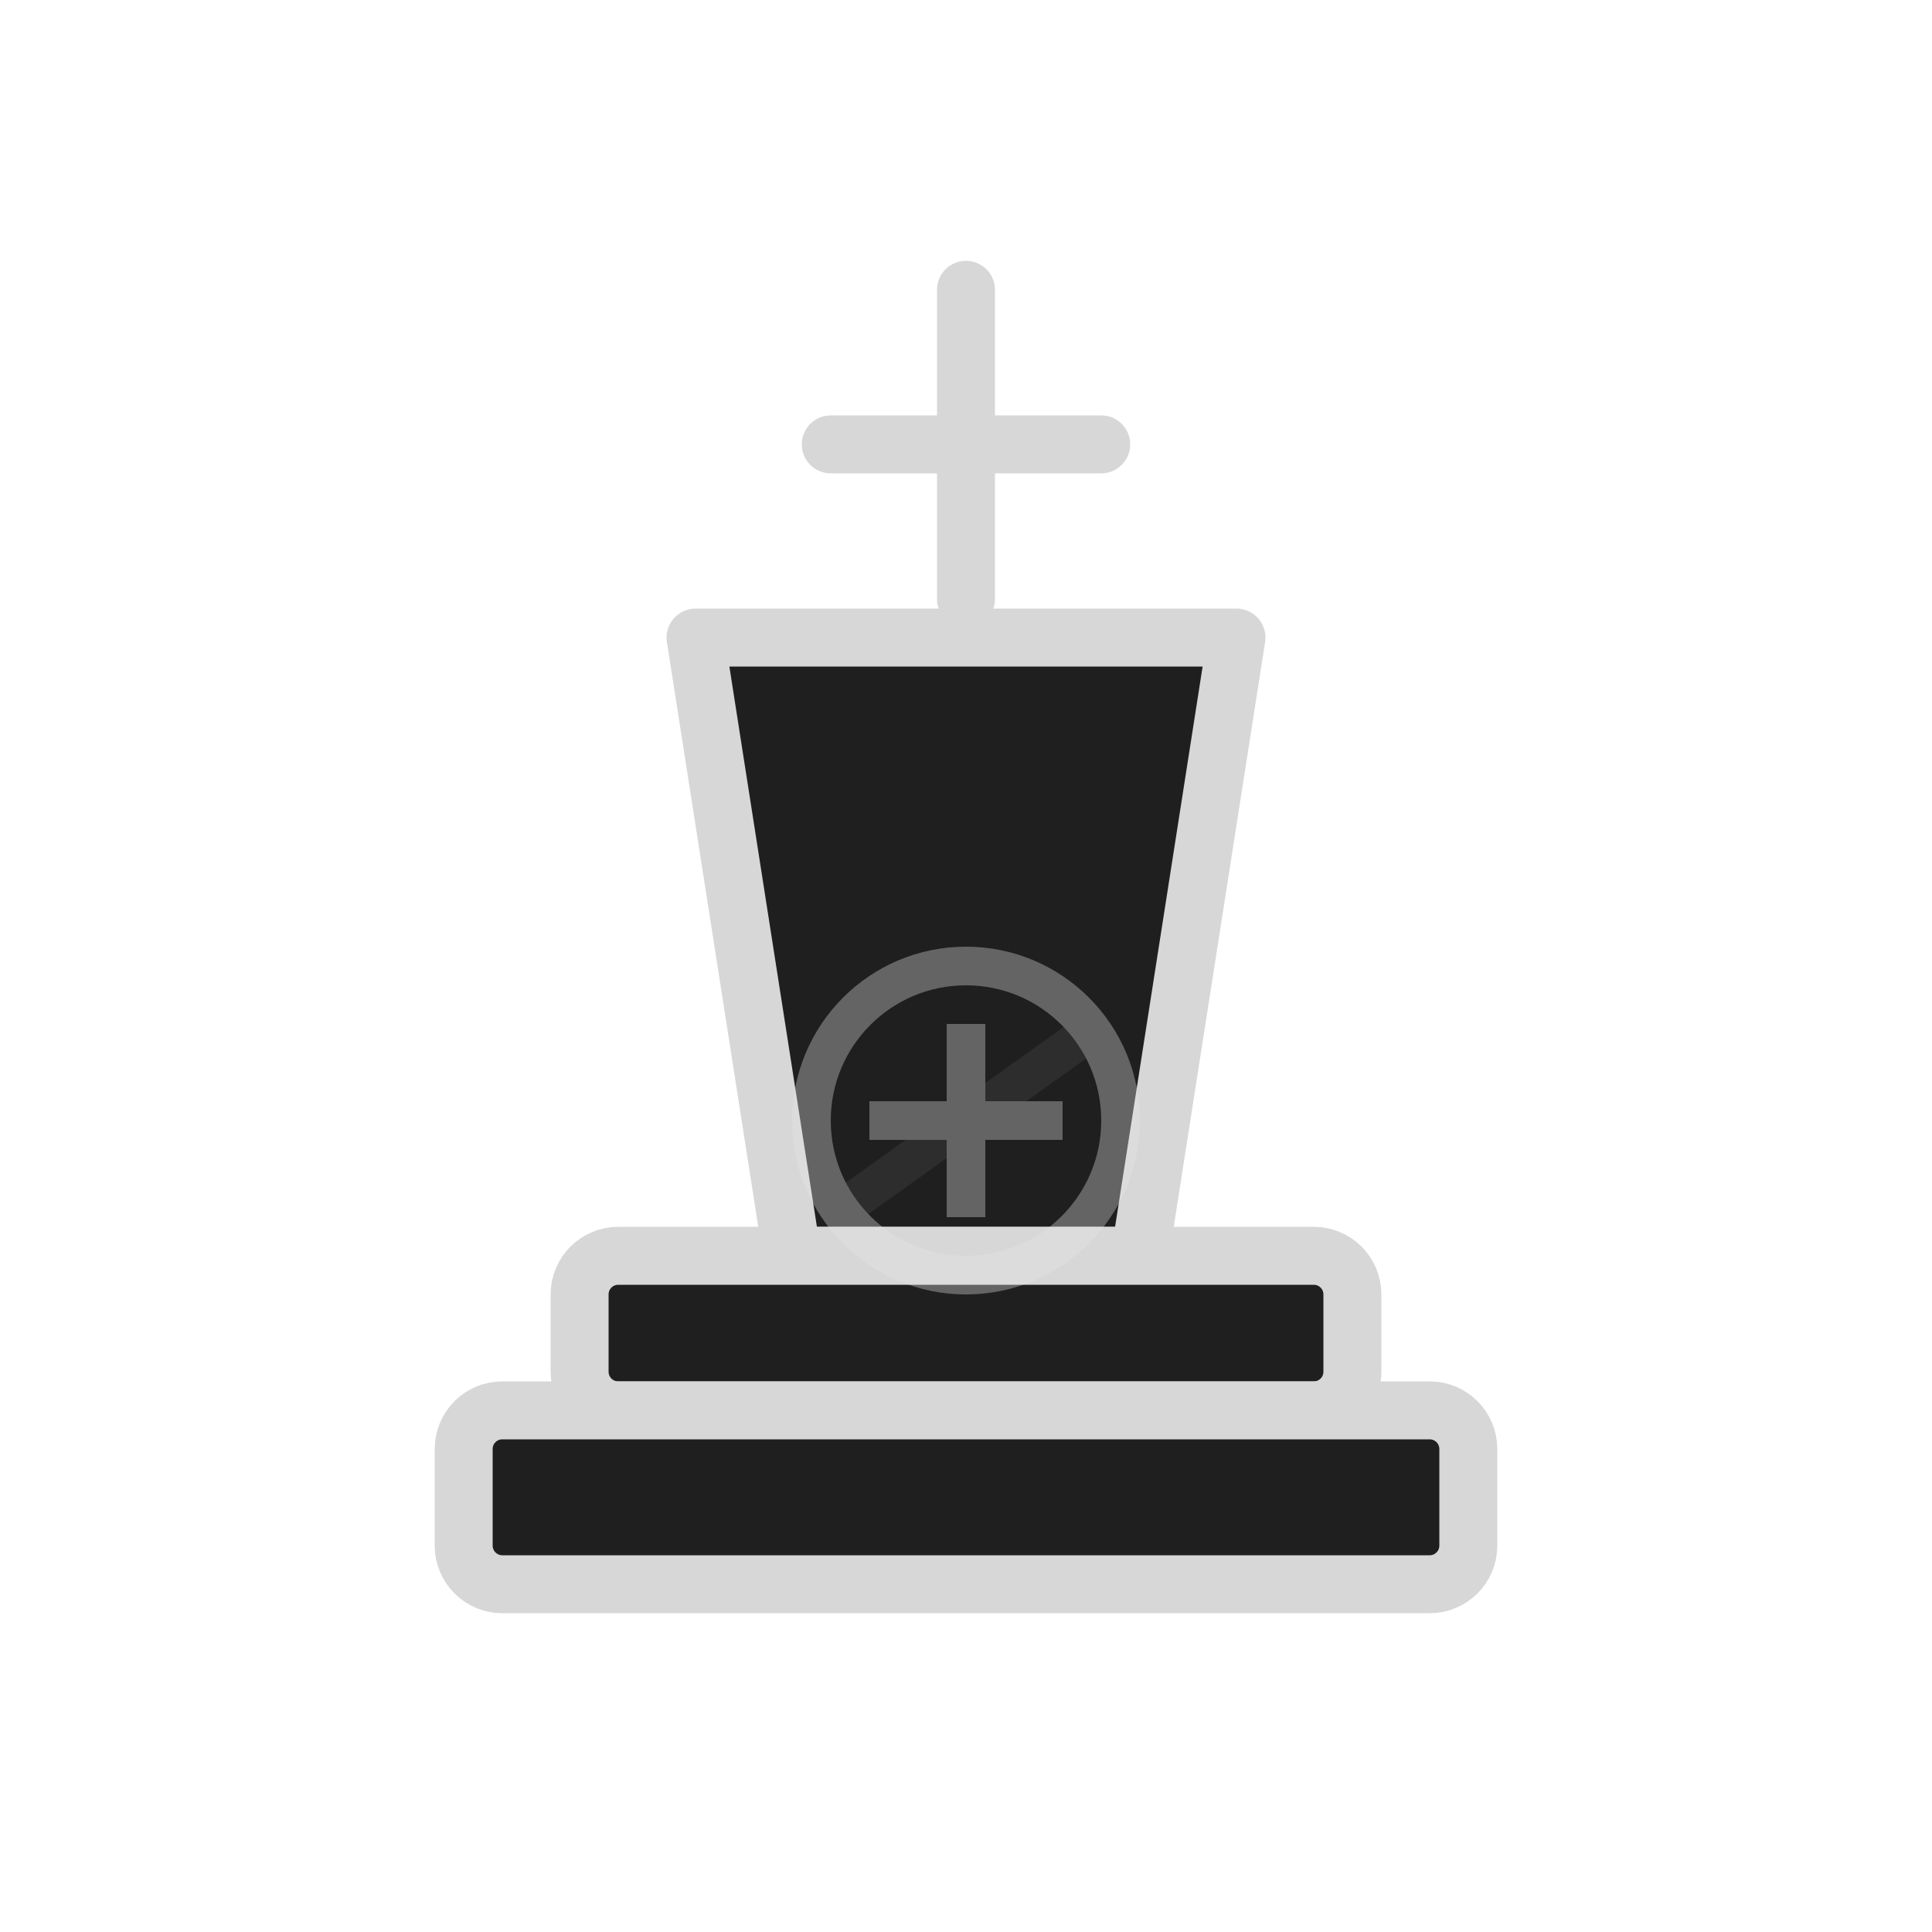
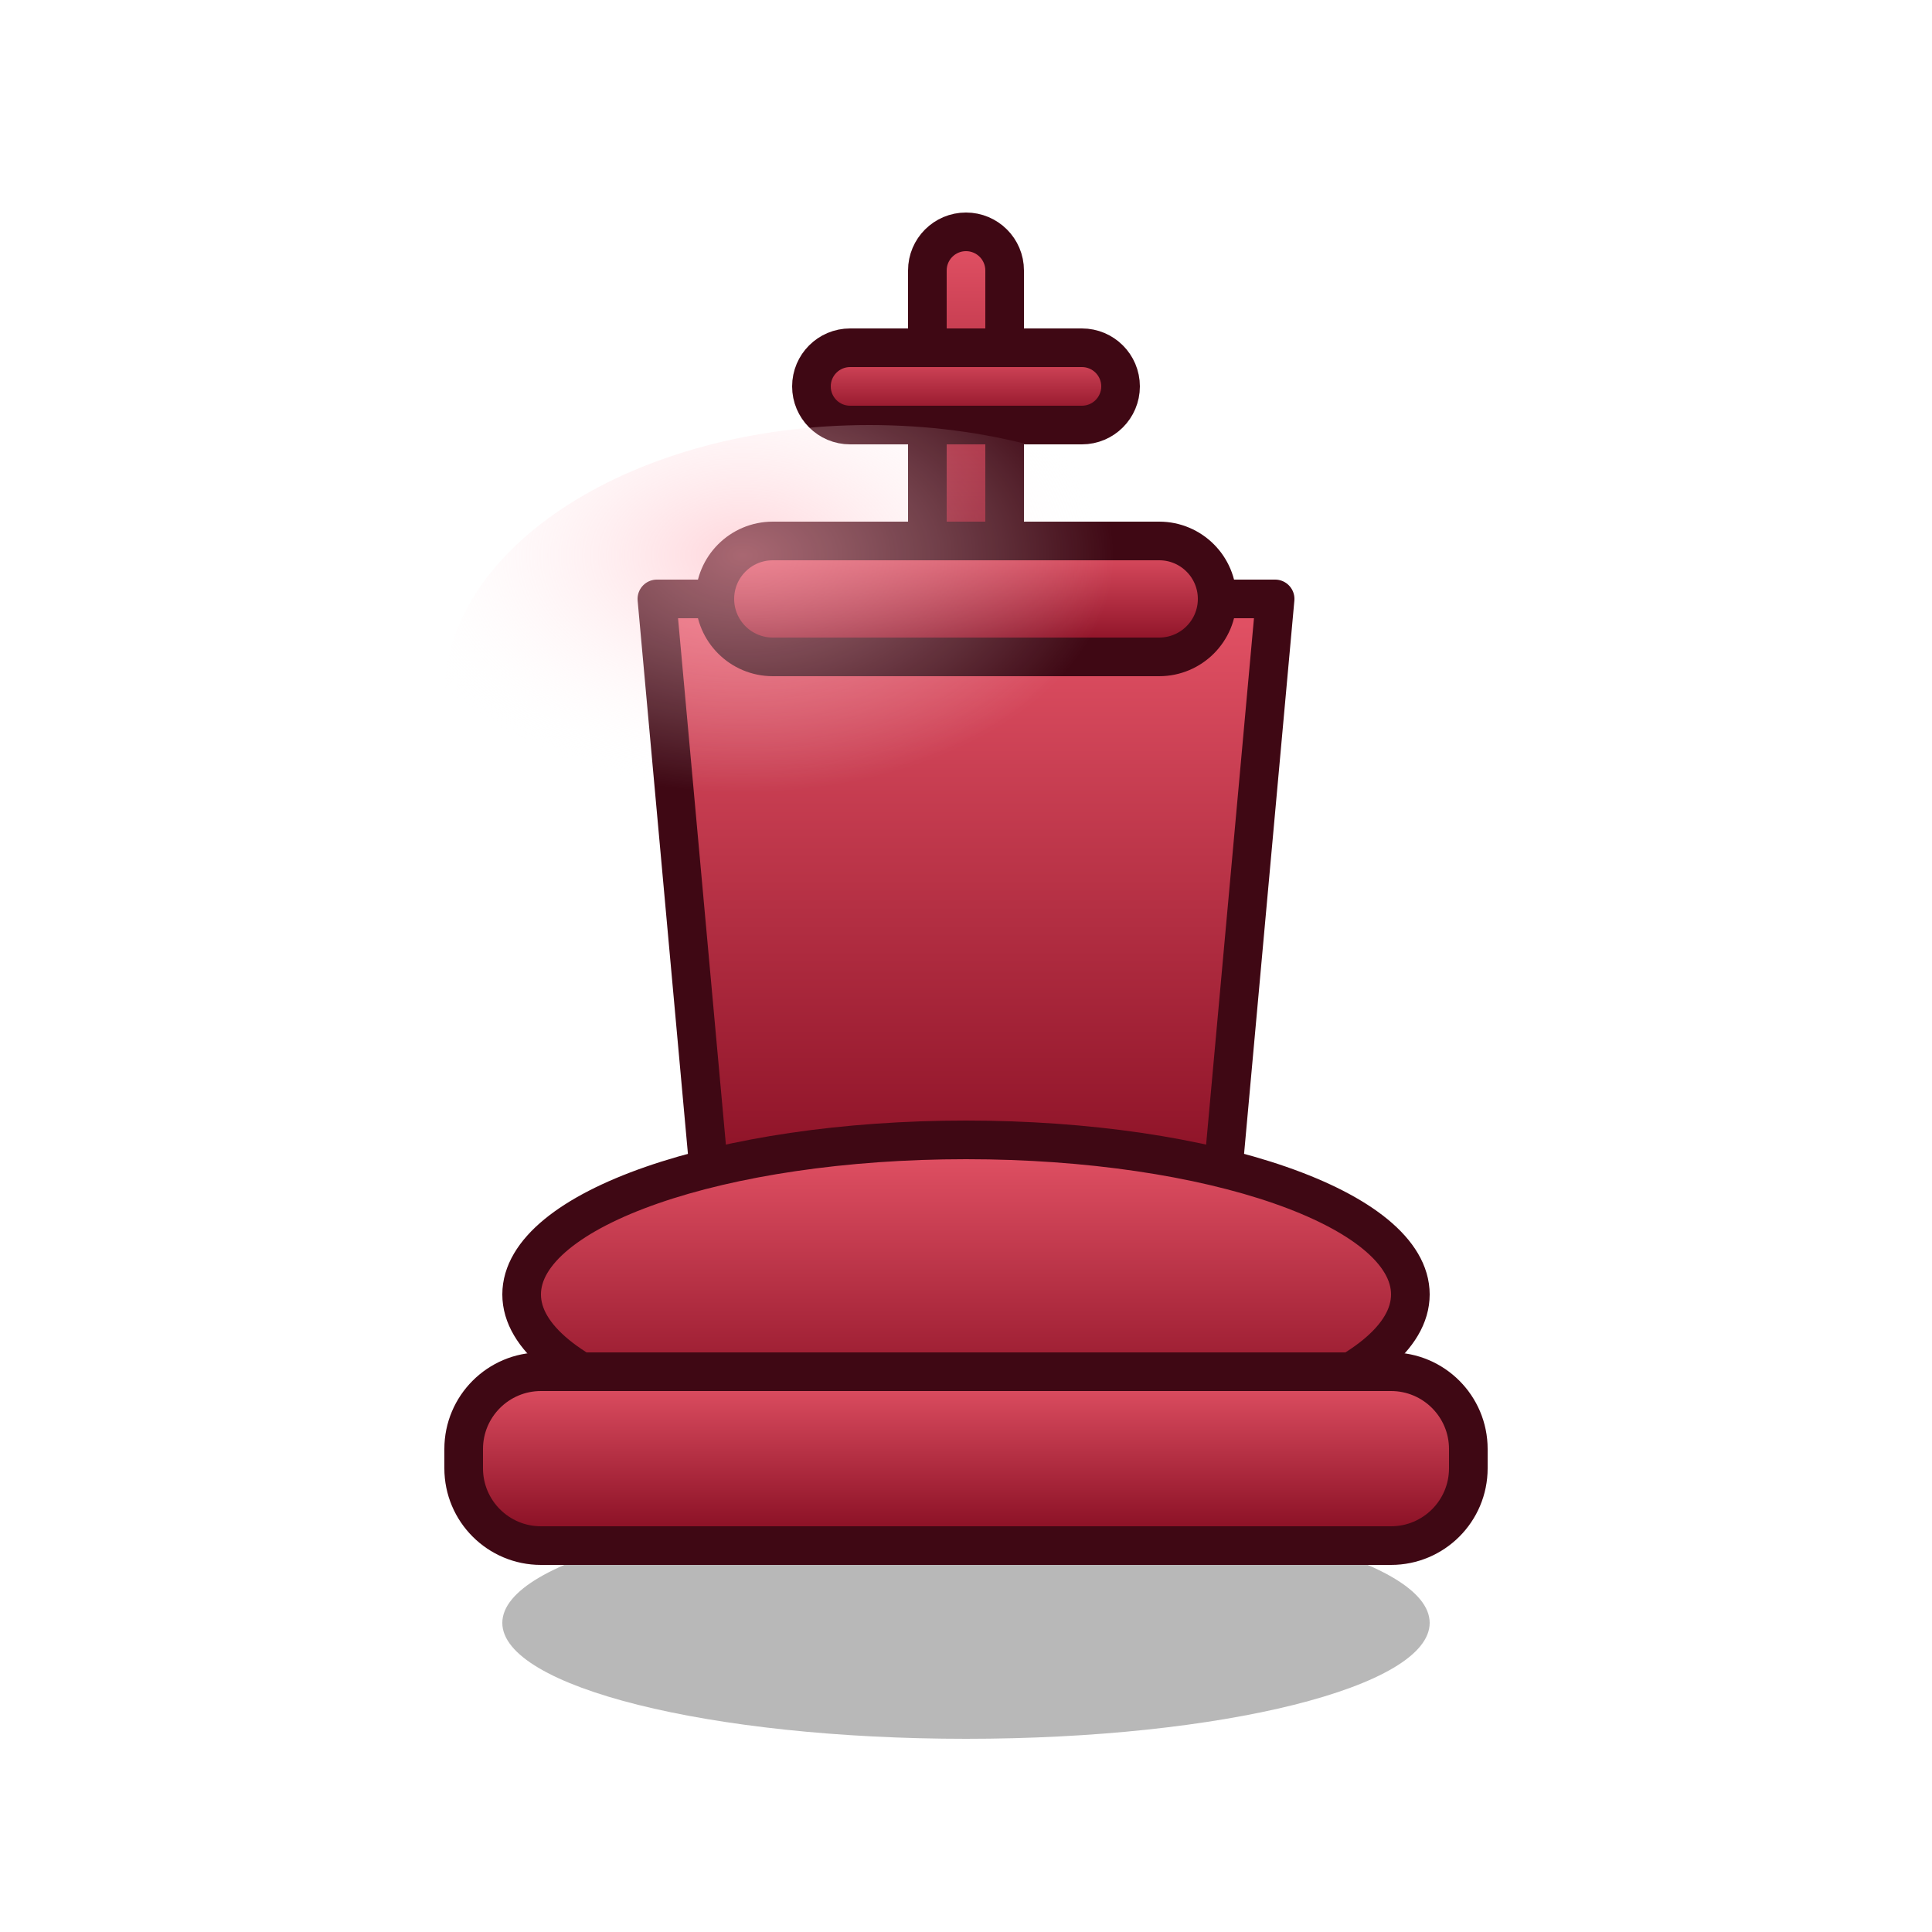
- <svg xmlns="http://www.w3.org/2000/svg" viewBox="0 0 100 100" role="img" aria-label="chess piece">
-   <g fill="#1f1f1f" stroke="#d7d7d7" stroke-width="3" stroke-linejoin="round" stroke-linecap="round">
-     <path d="M50 15v16M43 23h14" />
-     <path d="M36 33h28l-5 32H41z" />
-     <rect x="30" y="65" width="40" height="8" rx="2" />
-     <rect x="24" y="73" width="52" height="9" rx="2" />
+ <svg xmlns="http://www.w3.org/2000/svg" viewBox="0 0 100 100" role="img" aria-label="OxbridgeRed k">
+   <defs>
+     <linearGradient id="g" x1="0" y1="0" x2="0" y2="1">
+       <stop offset="0%" stop-color="#e45366" />
+       <stop offset="100%" stop-color="#820a1f" />
+     </linearGradient>
+     <radialGradient id="h" cx="35%" cy="24%" r="44%">
+       <stop offset="0%" stop-color="rgba(255,180,190,0.55)" />
+       <stop offset="100%" stop-color="rgba(255,255,255,0)" />
+     </radialGradient>
+   </defs>
+   <ellipse cx="50" cy="84" rx="24" ry="6" fill="rgba(0,0,0,0.28)" />
+   <g fill="url(#g)" stroke="#3f0814" stroke-width="2" stroke-linejoin="round" stroke-linecap="round">
+     <rect x="48" y="12" width="4" height="18" rx="2" />
+     <rect x="42" y="18" width="16" height="4" rx="2" />
+     <path d="M34 31h32l-3 33H37z" />
+     <rect x="37" y="28" width="26" height="6" rx="3" />
+     <ellipse cx="50" cy="67" rx="23" ry="8" />
+     <rect x="24" y="71" width="52" height="9" rx="4" />
  </g>
-   <g stroke="#e6e6e6" stroke-width="2" opacity="0.35" fill="none">
-     <circle cx="50" cy="58" r="8" />
-     <path d="M45 58h10M50 53v10" />
-     <path d="M43 63l14-10" opacity="0.2" />
-   </g>
+   <ellipse cx="45" cy="36" rx="22" ry="14" fill="url(#h)" />
</svg>
